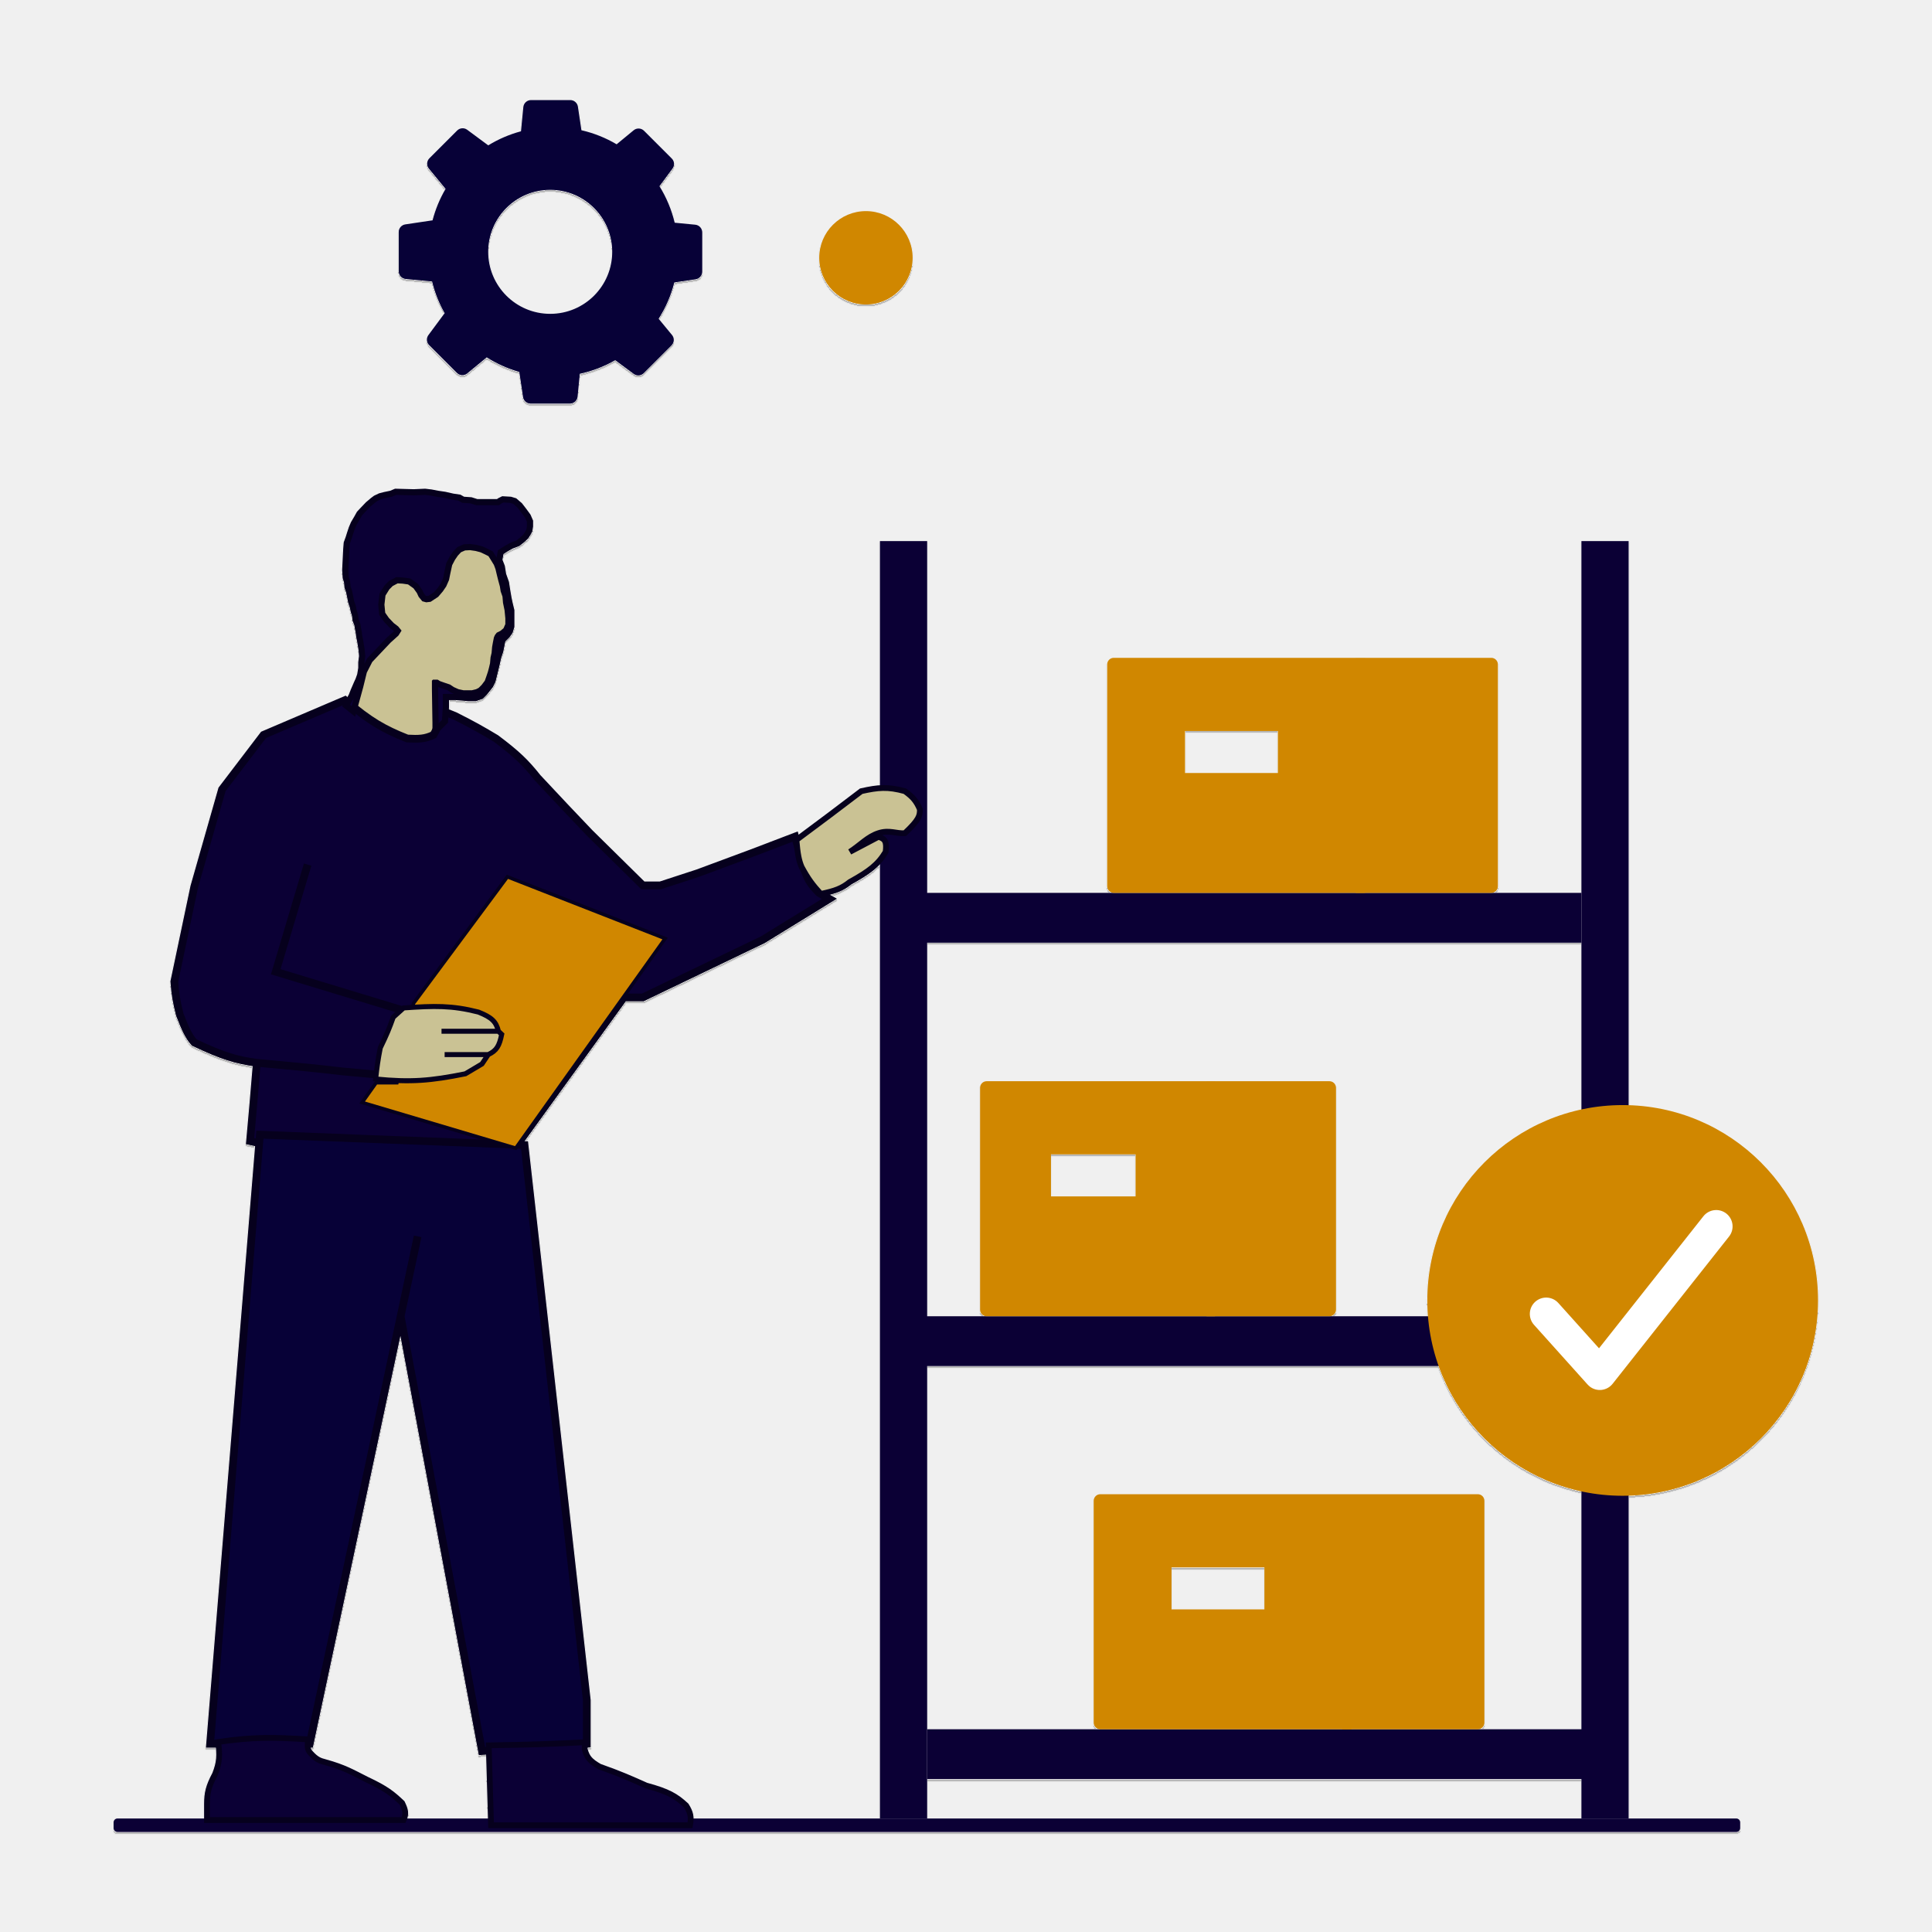
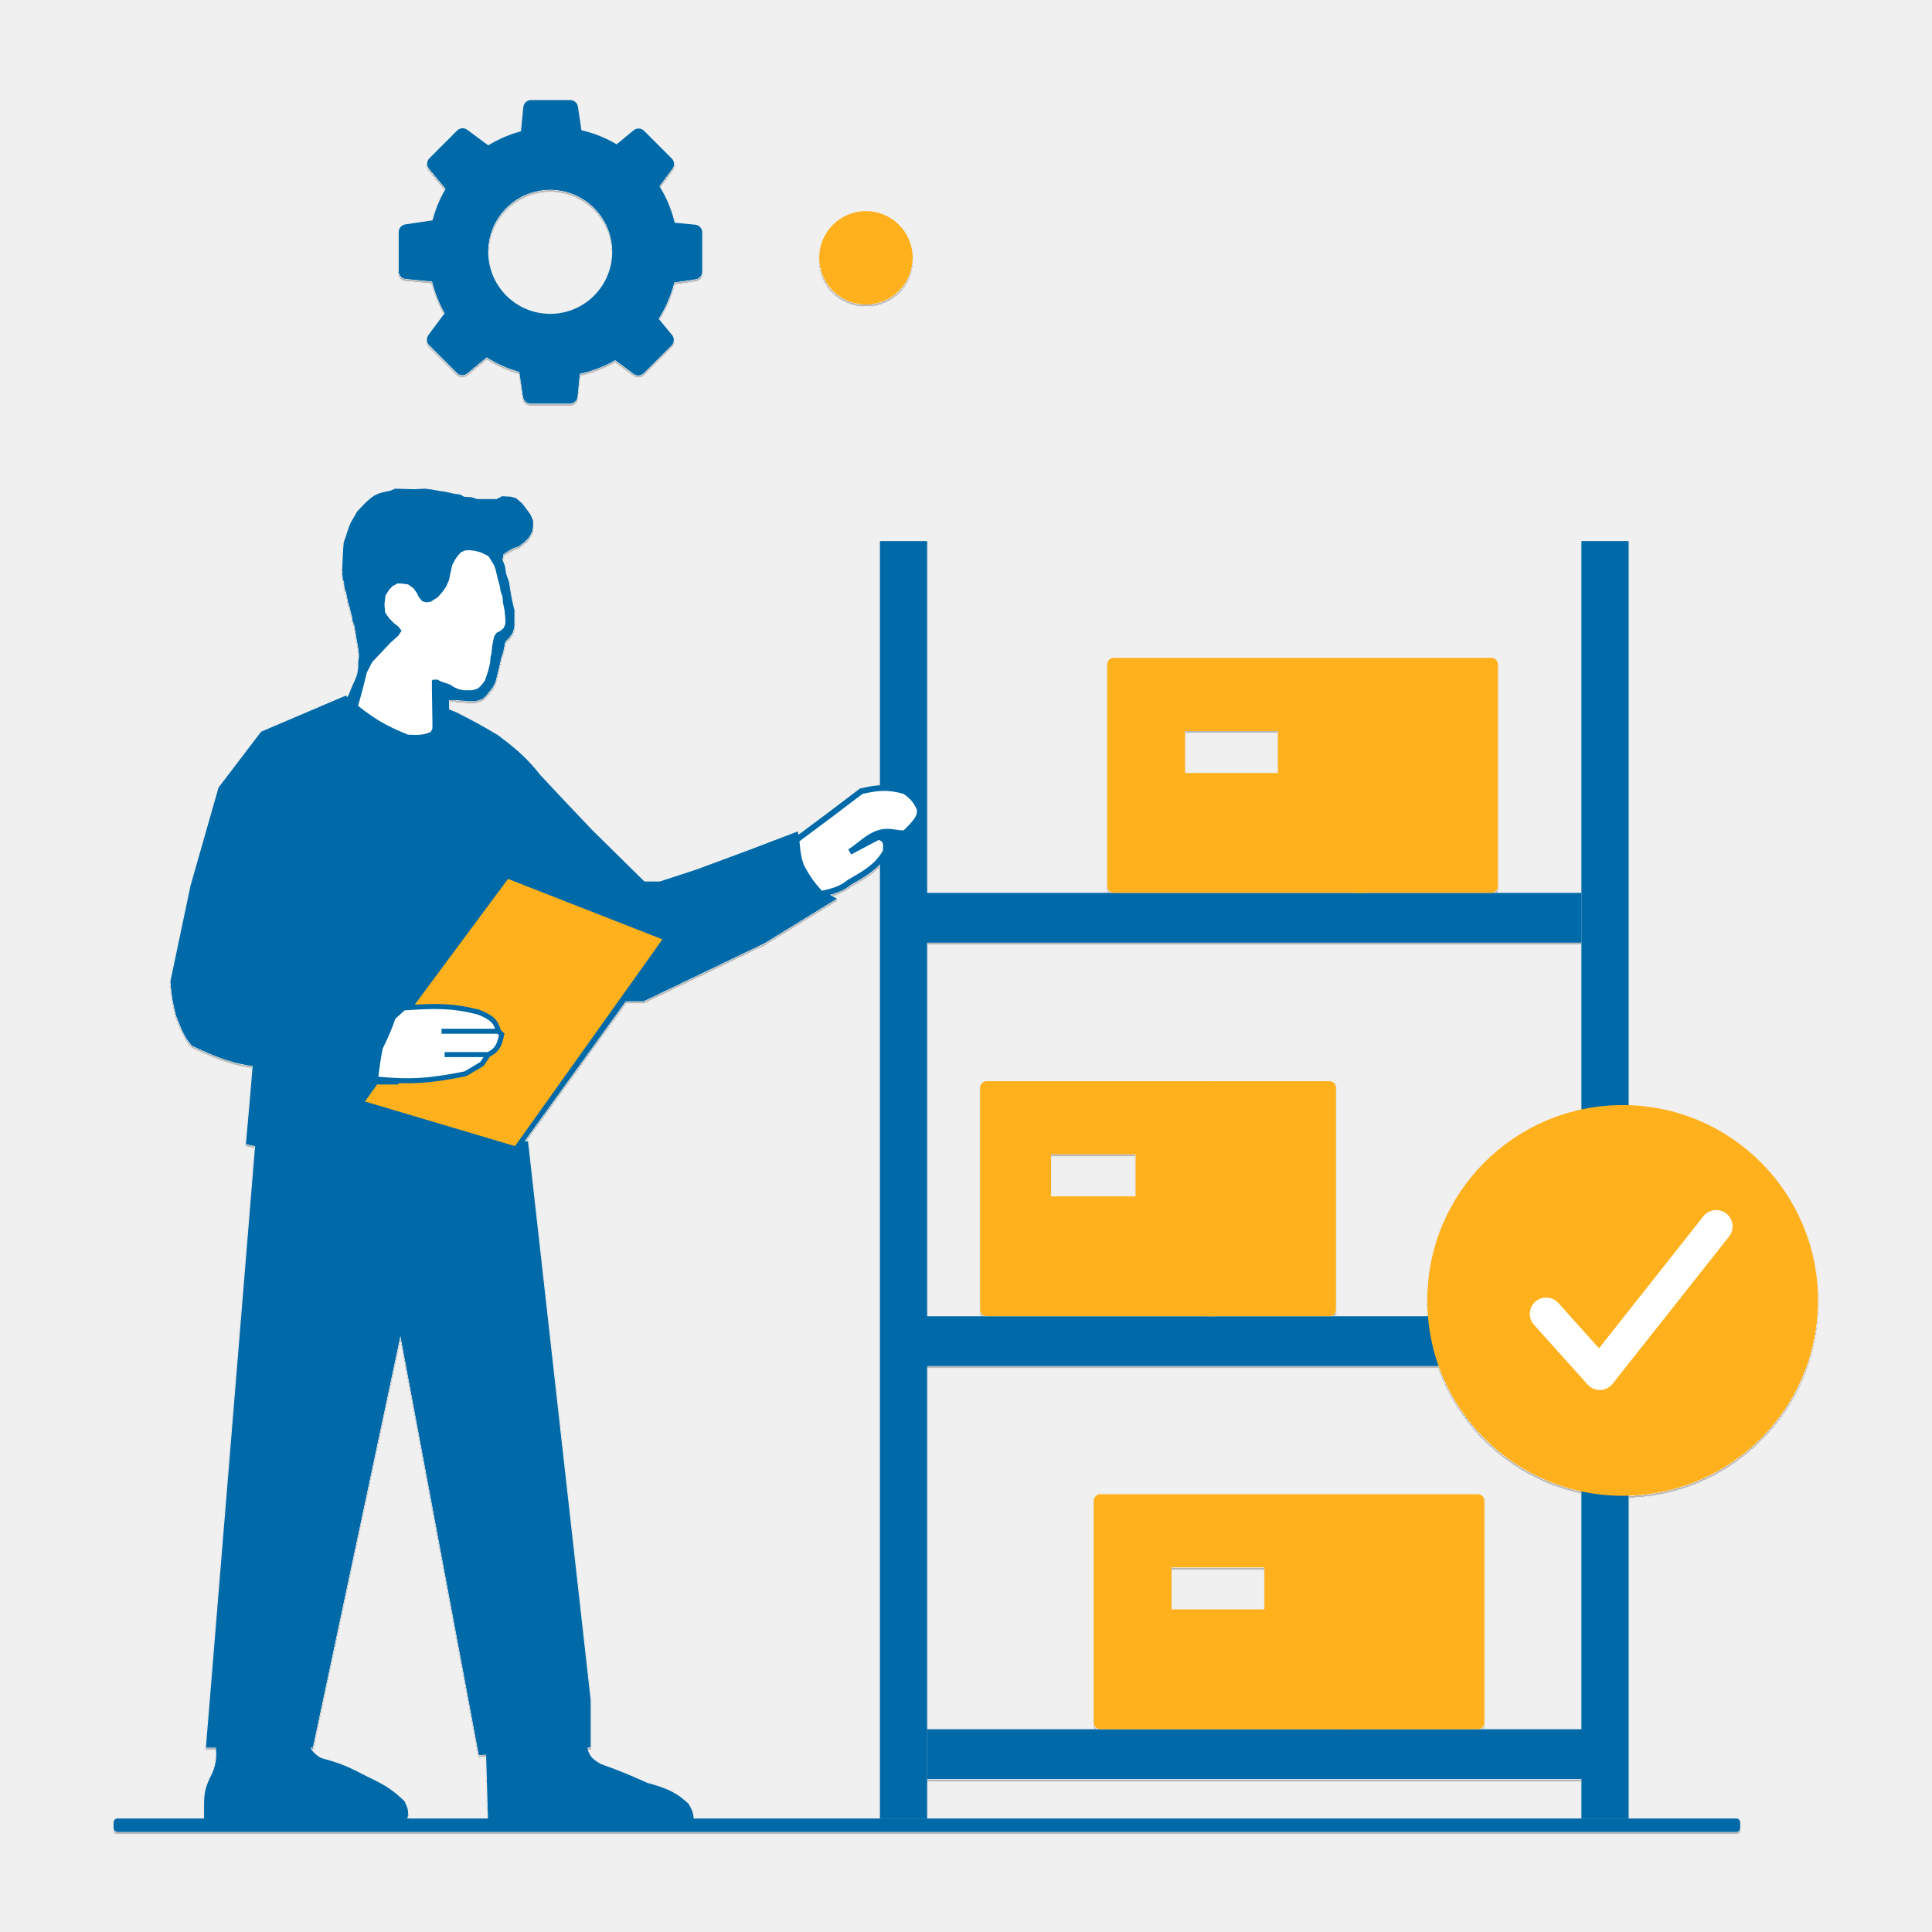
<svg xmlns="http://www.w3.org/2000/svg" width="5000" height="5000" viewBox="0 0 5000 5000" fill="none">
  <g filter="url(#filter0_d_39_2)">
-     <path d="M1475.86 259C1485.76 259 1494.18 266.252 1495.64 276.05L1504.73 337.049C1537.27 344.537 1567.92 356.94 1595.87 373.435L1639.89 337.163C1647.84 330.612 1659.47 331.172 1666.76 338.456L1738.57 410.271C1745.57 417.275 1746.4 428.353 1740.5 436.314L1706.72 481.932C1724.56 510.722 1737.99 542.524 1746.09 576.4L1799.29 581.534C1809.55 582.524 1817.37 591.141 1817.37 601.442V703.003C1817.37 712.909 1810.12 721.323 1800.32 722.784L1745.14 731.013C1736.62 764.772 1722.78 796.415 1704.58 825.002L1739.21 867.035C1745.77 874.985 1745.21 886.611 1737.92 893.896L1666.11 965.712C1659.11 972.717 1648.03 973.538 1640.07 967.644L1592.21 932.212C1564.04 948.34 1533.21 960.346 1500.53 967.407L1494.84 1026.44C1493.85 1036.7 1485.23 1044.52 1474.93 1044.52H1373.37C1363.46 1044.52 1355.05 1037.27 1353.59 1027.47L1343.91 962.533C1313.8 954.016 1285.48 941.243 1259.64 924.902L1209.33 966.356C1201.38 972.907 1189.75 972.349 1182.47 965.064L1110.66 893.25C1103.65 886.245 1102.83 875.167 1108.72 867.206L1150.71 810.505C1136.36 785.132 1125.34 757.625 1118.25 728.578L1049.93 721.986C1039.68 720.997 1031.85 712.38 1031.85 702.078V600.518C1031.85 590.611 1039.1 582.198 1048.9 580.736L1119.45 570.216C1126.97 541.306 1138.39 513.972 1153.13 488.81L1110.01 436.485C1103.46 428.535 1104.02 416.909 1111.3 409.625L1183.11 337.809C1190.12 330.804 1201.2 329.982 1209.16 335.877L1263.58 376.168C1289.62 360.216 1318.11 347.853 1348.34 339.767L1354.39 277.079C1355.38 266.825 1363.99 259 1374.29 259H1475.86ZM1423.94 491.299C1335.32 491.299 1263.48 563.141 1263.48 651.761C1263.48 740.381 1335.32 812.222 1423.94 812.222C1512.56 812.222 1584.4 740.381 1584.4 651.761C1584.4 563.141 1512.56 491.299 1423.94 491.299Z" fill="#070137" />
-     <circle cx="2241.02" cy="667.202" r="120.849" fill="#D08700" />
-     <rect x="294" y="4706.25" width="4209.58" height="34.912" rx="10" fill="#0B0035" />
-     <rect x="2277.27" y="1400.35" width="122.192" height="3305.9" fill="#0B0035" />
-     <rect x="4092.7" y="1400.35" width="122.192" height="3305.9" fill="#0B0035" />
-     <rect x="2369.92" y="2310.75" width="1722.77" height="128.906" fill="#0B0035" />
-     <rect x="2369.92" y="3406.45" width="1722.77" height="128.906" fill="#0B0035" />
-     <rect x="2399.46" y="4475.3" width="1722.77" height="128.906" fill="#0B0035" />
-     <path d="M3824.6 3867.02C3833.99 3867.02 3841.6 3874.63 3841.6 3884.02V4458.3C3841.6 4467.69 3833.99 4475.3 3824.6 4475.3H2847.49C2838.1 4475.3 2830.49 4467.69 2830.49 4458.3V3884.02C2830.49 3874.63 2838.1 3867.02 2847.49 3867.02H3824.6ZM3031.91 4056.35V4165.12H3272.26V4056.35H3031.91Z" fill="#D08700" />
-     <rect x="3473.68" y="3868.37" width="24.17" height="606.932" fill="#D08700" />
-     <path d="M3440.57 2798.18C3449.96 2798.18 3457.57 2805.79 3457.57 2815.18V3389.45C3457.57 3398.84 3449.96 3406.45 3440.57 3406.45H2553.43C2544.04 3406.45 2536.43 3398.84 2536.43 3389.45V2815.18C2536.43 2805.79 2544.04 2798.18 2553.43 2798.18H3440.57ZM2719.92 2987.51V3096.27H2938.89V2987.51H2719.92Z" fill="#D08700" />
-     <rect x="3122.38" y="2799.52" width="22.019" height="606.932" fill="#D08700" />
-     <path d="M3859.51 1702.48C3868.9 1702.48 3876.51 1710.09 3876.51 1719.48V2293.75C3876.51 2303.14 3868.9 2310.75 3859.51 2310.75H2882.41C2873.02 2310.75 2865.41 2303.14 2865.41 2293.75V1719.48C2865.41 1710.09 2873.02 1702.48 2882.41 1702.48H3859.51ZM3066.82 1891.81V2000.57H3307.18V1891.81H3066.82Z" fill="#D08700" />
-     <rect x="3508.59" y="1703.82" width="24.17" height="606.932" fill="#D08700" />
-     <circle cx="4199.45" cy="3365.5" r="505.553" fill="#D08700" />
+     <path d="M1475.86 259C1485.76 259 1494.18 266.252 1495.64 276.05L1504.73 337.049C1537.27 344.537 1567.92 356.94 1595.87 373.435L1639.89 337.163C1647.84 330.612 1659.47 331.172 1666.76 338.456L1738.57 410.271C1745.57 417.275 1746.4 428.353 1740.5 436.314L1706.72 481.932C1724.56 510.722 1737.99 542.524 1746.09 576.4L1799.29 581.534C1809.55 582.524 1817.37 591.141 1817.37 601.442V703.003C1817.37 712.909 1810.12 721.323 1800.32 722.784L1745.14 731.013C1736.62 764.772 1722.78 796.415 1704.58 825.002L1739.21 867.035C1745.77 874.985 1745.21 886.611 1737.92 893.896L1666.11 965.712C1659.11 972.717 1648.03 973.538 1640.07 967.644L1592.21 932.212C1564.04 948.34 1533.21 960.346 1500.53 967.407L1494.84 1026.44C1493.85 1036.7 1485.23 1044.52 1474.93 1044.52H1373.37C1363.46 1044.52 1355.05 1037.27 1353.59 1027.47L1343.91 962.533C1313.8 954.016 1285.48 941.243 1259.64 924.902L1209.33 966.356C1201.38 972.907 1189.75 972.349 1182.47 965.064L1110.66 893.25C1103.65 886.245 1102.83 875.167 1108.72 867.206L1150.71 810.505C1136.36 785.132 1125.34 757.625 1118.25 728.578L1049.93 721.986C1039.68 720.997 1031.85 712.38 1031.85 702.078V600.518C1031.85 590.611 1039.1 582.198 1048.9 580.736L1119.45 570.216C1126.97 541.306 1138.39 513.972 1153.13 488.81L1110.01 436.485C1103.46 428.535 1104.02 416.909 1111.3 409.625L1183.11 337.809C1190.12 330.804 1201.2 329.982 1209.16 335.877L1263.58 376.168C1289.62 360.216 1318.11 347.853 1348.34 339.767L1354.39 277.079C1355.38 266.825 1363.99 259 1374.29 259H1475.86ZM1423.94 491.299C1335.32 491.299 1263.48 563.141 1263.48 651.761C1263.48 740.381 1335.32 812.222 1423.94 812.222C1512.56 812.222 1584.4 740.381 1584.4 651.761C1584.4 563.141 1512.56 491.299 1423.94 491.299Z" fill="#0069a8" />
+     <circle cx="2241.02" cy="667.202" r="120.849" fill="#ffb01d" />
+     <rect x="294" y="4706.25" width="4209.58" height="34.912" rx="10" fill="#0069a8" />
+     <rect x="2277.27" y="1400.35" width="122.192" height="3305.9" fill="#0069a8" />
+     <rect x="4092.7" y="1400.35" width="122.192" height="3305.9" fill="#0069a8" />
+     <rect x="2369.92" y="2310.75" width="1722.77" height="128.906" fill="#0069a8" />
+     <rect x="2369.92" y="3406.45" width="1722.77" height="128.906" fill="#0069a8" />
+     <rect x="2399.46" y="4475.3" width="1722.77" height="128.906" fill="#0069a8" />
+     <path d="M3824.6 3867.02C3833.99 3867.02 3841.6 3874.63 3841.6 3884.02V4458.3C3841.6 4467.69 3833.99 4475.3 3824.6 4475.3H2847.49C2838.1 4475.3 2830.49 4467.69 2830.49 4458.3V3884.02C2830.49 3874.63 2838.1 3867.02 2847.49 3867.02H3824.6ZM3031.91 4056.35V4165.12H3272.26V4056.35H3031.91Z" fill="#ffb01d" />
+     <rect x="3473.68" y="3868.37" width="24.17" height="606.932" fill="#ffb01d" />
+     <path d="M3440.57 2798.18C3449.96 2798.18 3457.57 2805.79 3457.57 2815.18V3389.45C3457.57 3398.84 3449.96 3406.45 3440.57 3406.45H2553.43C2544.04 3406.45 2536.43 3398.84 2536.43 3389.45V2815.18C2536.43 2805.79 2544.04 2798.18 2553.43 2798.18H3440.57ZM2719.92 2987.51V3096.27H2938.89V2987.51H2719.92Z" fill="#ffb01d" />
+     <rect x="3122.38" y="2799.52" width="22.019" height="606.932" fill="#ffb01d" />
+     <path d="M3859.51 1702.48C3868.9 1702.48 3876.51 1710.09 3876.51 1719.48V2293.75C3876.51 2303.14 3868.9 2310.75 3859.51 2310.75H2882.41C2873.02 2310.75 2865.41 2303.14 2865.41 2293.75V1719.48C2865.41 1710.09 2873.02 1702.48 2882.41 1702.48H3859.51ZM3066.82 1891.81V2000.57H3307.18V1891.81H3066.82Z" fill="#ffb01d" />
+     <rect x="3508.59" y="1703.82" width="24.17" height="606.932" fill="#ffb01d" />
+     <circle cx="4199.45" cy="3365.5" r="505.553" fill="#ffb01d" />
    <g clip-path="url(#clip0_39_2)">
      <path d="M4467.81 3140.69C4463.45 3137.25 4458.45 3134.7 4453.11 3133.18C4447.76 3131.67 4442.16 3131.22 4436.64 3131.87C4431.12 3132.51 4425.78 3134.24 4420.93 3136.95C4416.08 3139.66 4411.81 3143.3 4408.36 3147.66L4138.21 3489.36L4032.99 3372.17C4029.28 3368.04 4024.78 3364.67 4019.77 3362.27C4014.76 3359.87 4009.32 3358.48 4003.77 3358.18C3992.56 3357.58 3981.57 3361.44 3973.22 3368.93C3964.87 3376.43 3959.83 3386.93 3959.23 3398.13C3958.62 3409.33 3962.49 3420.32 3969.99 3428.67L4108.14 3582.53C4108.14 3582.53 4112.13 3586.67 4114.02 3588.16C4118.38 3591.61 4123.38 3594.16 4128.73 3595.68C4134.08 3597.19 4139.67 3597.64 4145.19 3597C4150.71 3596.35 4156.06 3594.62 4160.91 3591.91C4165.76 3589.2 4170.03 3585.56 4173.48 3581.2L4474.78 3200.1C4478.23 3195.75 4480.78 3190.75 4482.3 3185.41C4483.81 3180.06 4484.26 3174.47 4483.61 3168.96C4482.96 3163.44 4481.24 3158.1 4478.52 3153.25C4475.81 3148.4 4472.17 3144.14 4467.81 3140.69Z" fill="white" />
    </g>
-     <path d="M1086.23 1427.21L978.813 1497.03L950.615 1524.56V1685.69L905.632 1815.94V1850.85L992.912 1894.49L1105.7 1913.29L1141.29 1853.54L1137.93 1783.04L1178.21 1804.53L1258.11 1779.02L1283.62 1669.58L1323.9 1605.8L1274.89 1384.24L1144.64 1419.15L1086.23 1427.21Z" fill="#CAC294" />
-     <path d="M682.061 1901.88L892.875 1811.91C958.158 1867.33 993.145 1887.02 1054.01 1911.28C1084.25 1912.92 1100.14 1912.34 1121.82 1901.88C1134.59 1880.14 1138.77 1865.82 1145.99 1840.11L1177.54 1852.87C1226.61 1877.64 1248.11 1889.99 1283.62 1911.28C1337.79 1951.92 1360.38 1974.03 1391.04 2012.66C1449.34 2075.26 1476.5 2103.75 1523.7 2153.26L1525.99 2155.66L1663.63 2291.28H1709.28L1805.96 2259.73L1946.95 2207.36L2057.73 2165.06C2066.13 2196.81 2070.71 2212.91 2078.54 2237.57C2086.86 2273.68 2097.52 2288.04 2119.5 2310.75L2146.35 2326.19L1973.81 2432.27L1663.63 2581.32H1614.61L1345.39 2953.27C1083.89 3022.7 929.875 3015.63 647.149 2953.27C654.288 2874.29 658.134 2829.91 664.605 2750.51C610.807 2743.31 575.89 2732.57 502.801 2698.14C488.984 2682.45 480.701 2665.83 465.203 2625.63C456.512 2591.13 453.356 2572.44 451.104 2540.37L502.801 2294.64L574.639 2042.87L682.061 1901.88Z" fill="#0B0035" />
-     <path d="M664.605 2750.51C610.807 2743.31 575.89 2732.57 502.801 2698.14C488.984 2682.45 480.701 2665.83 465.203 2625.63C456.512 2591.13 453.356 2572.44 451.104 2540.37L502.801 2294.64L574.639 2042.87L682.061 1901.88L892.875 1811.91C958.158 1867.33 993.145 1887.02 1054.01 1911.28C1084.25 1912.92 1100.14 1912.34 1121.82 1901.88C1134.59 1880.14 1138.77 1865.82 1145.99 1840.11L1177.54 1852.87C1226.61 1877.64 1248.11 1889.99 1283.62 1911.28C1337.79 1951.92 1360.38 1974.03 1391.04 2012.66C1450.28 2076.26 1477.37 2104.66 1525.99 2155.66L1663.63 2291.28H1709.28L1805.96 2259.73L1946.95 2207.36L2057.73 2165.06C2066.13 2196.81 2070.71 2212.91 2078.54 2237.57C2086.86 2273.68 2097.52 2288.04 2119.5 2310.75L2146.35 2326.19L1973.81 2432.27L1663.63 2581.32H1614.61L1345.39 2953.27C1083.89 3022.7 929.875 3015.63 647.149 2953.27C654.288 2874.29 658.134 2829.91 664.605 2750.51ZM664.605 2750.51C762.714 2759.56 818.81 2764.66 884.819 2772.67L1008.35 2784.08L1036.55 2612.88L713.616 2514.85L796.196 2237.57" stroke="#06001D" stroke-width="20" />
-     <path d="M2228.93 2047.57C2166.06 2095.45 2129.78 2122.84 2061.09 2173.79C2064.35 2210.61 2067.25 2226.15 2074.51 2243.61C2091.52 2275.07 2102.7 2289.83 2124.2 2313.44C2160.81 2305.85 2178.1 2299.6 2199.39 2282.55C2249.55 2254.73 2271.84 2238.05 2292.04 2204.67C2295.27 2178.79 2290.86 2170.56 2273.24 2165.73L2199.39 2204.67C2228.23 2185.8 2245.05 2165.73 2273.24 2156.33C2301.44 2146.93 2320.09 2158.04 2341.72 2156.33C2378.7 2121.45 2380.89 2111.06 2380.66 2094.57C2371.29 2072.89 2362.63 2062.66 2341.72 2047.57C2297.68 2035.42 2272.98 2037.75 2228.93 2047.57Z" fill="#CAC294" stroke="#06001D" stroke-width="15" />
+     <path d="M1086.23 1427.21L978.813 1497.03L950.615 1524.56V1685.69L905.632 1815.94V1850.85L992.912 1894.49L1105.7 1913.29L1141.29 1853.54L1137.93 1783.04L1178.21 1804.53L1258.11 1779.02L1283.62 1669.58L1323.9 1605.8L1274.89 1384.24L1144.64 1419.15L1086.23 1427.21Z" fill="#ffffff" />
+     <path d="M682.061 1901.88L892.875 1811.91C958.158 1867.33 993.145 1887.02 1054.01 1911.28C1084.25 1912.92 1100.14 1912.34 1121.82 1901.88C1134.59 1880.14 1138.77 1865.82 1145.99 1840.11L1177.54 1852.87C1226.61 1877.64 1248.11 1889.99 1283.62 1911.28C1337.79 1951.92 1360.38 1974.03 1391.04 2012.66C1449.34 2075.26 1476.5 2103.75 1523.7 2153.26L1525.99 2155.66L1663.63 2291.28H1709.28L1805.96 2259.73L1946.95 2207.36L2057.73 2165.06C2066.13 2196.81 2070.71 2212.91 2078.54 2237.57C2086.86 2273.68 2097.52 2288.04 2119.5 2310.75L2146.35 2326.19L1973.81 2432.27L1663.63 2581.32H1614.61L1345.39 2953.27C1083.89 3022.7 929.875 3015.63 647.149 2953.27C654.288 2874.29 658.134 2829.91 664.605 2750.51C610.807 2743.31 575.89 2732.57 502.801 2698.14C488.984 2682.45 480.701 2665.83 465.203 2625.63C456.512 2591.13 453.356 2572.44 451.104 2540.37L502.801 2294.64L574.639 2042.87L682.061 1901.88Z" fill="#0069a8" />
+     <path d="M664.605 2750.51C610.807 2743.31 575.89 2732.57 502.801 2698.14C488.984 2682.45 480.701 2665.83 465.203 2625.63C456.512 2591.13 453.356 2572.44 451.104 2540.37L502.801 2294.64L574.639 2042.87L682.061 1901.88L892.875 1811.91C958.158 1867.33 993.145 1887.02 1054.01 1911.28C1084.25 1912.92 1100.14 1912.34 1121.82 1901.88C1134.59 1880.14 1138.77 1865.82 1145.99 1840.11L1177.54 1852.87C1226.61 1877.64 1248.11 1889.99 1283.62 1911.28C1337.79 1951.92 1360.38 1974.03 1391.04 2012.66C1450.28 2076.26 1477.37 2104.66 1525.99 2155.66L1663.63 2291.28H1709.28L1805.96 2259.73L1946.95 2207.36L2057.73 2165.06C2066.13 2196.81 2070.71 2212.91 2078.54 2237.57C2086.86 2273.68 2097.52 2288.04 2119.5 2310.75L2146.35 2326.19L1973.81 2432.27L1663.63 2581.32H1614.61L1345.39 2953.27C1083.89 3022.7 929.875 3015.63 647.149 2953.27C654.288 2874.29 658.134 2829.91 664.605 2750.51ZM664.605 2750.51C762.714 2759.56 818.81 2764.66 884.819 2772.67L1008.35 2784.08L1036.55 2612.88L713.616 2514.85L796.196 2237.57" stroke="#0069a8" stroke-width="20" />
+     <path d="M2228.93 2047.57C2166.06 2095.45 2129.78 2122.84 2061.09 2173.79C2064.35 2210.61 2067.25 2226.15 2074.51 2243.61C2091.52 2275.07 2102.7 2289.83 2124.2 2313.44C2160.81 2305.85 2178.1 2299.6 2199.39 2282.55C2249.55 2254.73 2271.84 2238.05 2292.04 2204.67C2295.27 2178.79 2290.86 2170.56 2273.24 2165.73L2199.39 2204.67C2228.23 2185.8 2245.05 2165.73 2273.24 2156.33C2301.44 2146.93 2320.09 2158.04 2341.72 2156.33C2378.7 2121.45 2380.89 2111.06 2380.66 2094.57C2371.29 2072.89 2362.63 2062.66 2341.72 2047.57C2297.68 2035.42 2272.98 2037.75 2228.93 2047.57Z" fill="#ffffff" stroke="#0069a8" stroke-width="15" />
    <mask id="path-21-inside-1_39_2" fill="white">
      <path d="M919.059 1854.88L885.49 1828.03L902.946 1797.14L907.646 1785.06L916.374 1764.92L920.402 1756.19L924.431 1744.78L927.116 1728.66L927.116 1713.89L929.13 1697.78L927.787 1682.34L924.431 1661.52L921.745 1648.1L920.402 1637.35L918.388 1627.28L917.045 1618.55L912.346 1606.47L911.003 1594.38L907.646 1583.64L904.96 1570.89L900.932 1559.47L898.247 1545.37L895.561 1532.62L891.533 1521.2L890.19 1507.1L886.833 1496.36L885.49 1474.88L888.176 1420.5L889.518 1403.71L894.89 1388.94L898.246 1378.2L902.946 1364.1L908.317 1351.34L917.045 1336.57L923.759 1324.49L933.159 1314.42L947.258 1299.65L960.014 1288.9L968.071 1282.86L980.827 1276.82L993.583 1273.46L1009.7 1270.11L1022.45 1264.74L1070.79 1266.08L1100.33 1264.74L1117.12 1266.75L1134.57 1270.11L1152.7 1272.79L1173.51 1277.49L1191.64 1280.18L1201.04 1285.55L1220.51 1286.89L1235.28 1291.59L1257.44 1291.59L1274.89 1291.59L1286.31 1291.59L1288.99 1289.58L1299.73 1284.21L1322.56 1285.55L1335.99 1289.58L1350.76 1302.33L1362.17 1317.1L1372.92 1331.87L1379.63 1347.32L1379.63 1362.76L1377.62 1375.51L1372.92 1384.24L1366.87 1393.64L1356.8 1403.04L1344.05 1413.11L1327.93 1419.15L1314.51 1426.54L1303.09 1433.92L1300.41 1448.69L1306.45 1464.14L1309.81 1484.95L1317.19 1505.76L1320.55 1527.25L1323.9 1546.72L1326.59 1559.47L1331.29 1578.94L1331.29 1622.58L1326.59 1638.02L1318.53 1649.44L1307.79 1660.18L1305.11 1673.61L1302.42 1687.04L1297.05 1703.15L1293.02 1721.28L1287.65 1743.43L1282.28 1764.92L1275.57 1778.34L1268.18 1787.74L1259.45 1798.49L1249.38 1808.56L1231.93 1814.6L1211.11 1814.6L1196.34 1813.26L1179.56 1811.91L1162.1 1811.91L1162.1 1829.37L1159.42 1870.32L1140.62 1889.12L1119.13 1889.12L1119.13 1869.65L1117.79 1783.72L1117.79 1761.56L1120.48 1758.87L1132.56 1758.87L1139.27 1762.9L1150.69 1766.93L1164.79 1771.63L1174.86 1778.34L1186.94 1783.72L1199.7 1786.4L1211.11 1786.4L1221.18 1786.4L1231.93 1783.72L1238.64 1780.36L1246.7 1772.3L1254.75 1761.56L1258.78 1750.15L1262.81 1738.06L1265.49 1727.99L1268.18 1716.58L1269.52 1701.14L1272.21 1689.72L1273.55 1674.28L1275.57 1662.87L1278.25 1649.44L1280.94 1643.4L1285.64 1637.35L1295.04 1632.65L1303.09 1625.94L1307.79 1615.2L1307.79 1600.43L1305.78 1579.61L1301.75 1560.14L1300.41 1544.03L1295.71 1530.6L1293.69 1517.85L1289.66 1503.08L1285.64 1486.96L1282.28 1472.86L1278.25 1462.12L1270.87 1450.04L1264.15 1439.3L1253.41 1433.92L1243.34 1429.22L1230.58 1425.87L1216.48 1423.85L1203.73 1424.52L1192.98 1429.22L1184.93 1437.95L1177.54 1448.69L1170.16 1462.79L1165.46 1484.28L1162.1 1501.06L1154.72 1517.85L1145.99 1530.6L1133.9 1544.7L1114.43 1557.46L1103.02 1558.8L1092.95 1556.12L1083.55 1544.7L1078.85 1534.63L1070.12 1522.55L1056.02 1512.48L1041.92 1510.46L1029.17 1509.79L1016.41 1516.5L1007.68 1525.23L997.611 1541.35L994.926 1564.84L996.94 1585.66L1006.34 1599.08L1019.1 1612.51L1030.51 1621.24L1039.24 1631.98L1031.18 1644.74L1011.04 1662.87L963.371 1713.22L949.272 1740.75L939.872 1779.02L919.059 1854.88Z" />
    </mask>
-     <path d="M919.059 1854.88L885.49 1828.03L902.946 1797.14L907.646 1785.06L916.374 1764.92L920.402 1756.19L924.431 1744.78L927.116 1728.66L927.116 1713.89L929.13 1697.78L927.787 1682.34L924.431 1661.52L921.745 1648.1L920.402 1637.35L918.388 1627.28L917.045 1618.55L912.346 1606.47L911.003 1594.38L907.646 1583.64L904.96 1570.89L900.932 1559.47L898.247 1545.37L895.561 1532.62L891.533 1521.2L890.19 1507.1L886.833 1496.36L885.49 1474.88L888.176 1420.5L889.518 1403.71L894.89 1388.94L898.246 1378.2L902.946 1364.1L908.317 1351.34L917.045 1336.57L923.759 1324.49L933.159 1314.42L947.258 1299.65L960.014 1288.9L968.071 1282.86L980.827 1276.82L993.583 1273.46L1009.7 1270.11L1022.45 1264.74L1070.79 1266.08L1100.33 1264.74L1117.12 1266.75L1134.57 1270.11L1152.7 1272.79L1173.51 1277.49L1191.64 1280.18L1201.04 1285.55L1220.51 1286.89L1235.28 1291.59L1257.44 1291.59L1274.89 1291.59L1286.31 1291.59L1288.99 1289.58L1299.73 1284.21L1322.56 1285.55L1335.99 1289.58L1350.76 1302.33L1362.17 1317.1L1372.92 1331.87L1379.63 1347.32L1379.63 1362.76L1377.62 1375.51L1372.92 1384.24L1366.87 1393.64L1356.8 1403.04L1344.05 1413.11L1327.93 1419.15L1314.51 1426.54L1303.09 1433.92L1300.41 1448.69L1306.45 1464.14L1309.81 1484.95L1317.19 1505.76L1320.55 1527.25L1323.9 1546.72L1326.59 1559.47L1331.29 1578.94L1331.29 1622.58L1326.59 1638.02L1318.53 1649.44L1307.79 1660.18L1305.11 1673.61L1302.42 1687.04L1297.05 1703.15L1293.02 1721.28L1287.65 1743.43L1282.28 1764.92L1275.57 1778.34L1268.18 1787.74L1259.45 1798.49L1249.38 1808.56L1231.93 1814.6L1211.11 1814.6L1196.34 1813.26L1179.56 1811.91L1162.1 1811.91L1162.1 1829.37L1159.42 1870.32L1140.62 1889.12L1119.13 1889.12L1119.13 1869.65L1117.79 1783.72L1117.79 1761.56L1120.48 1758.87L1132.56 1758.87L1139.27 1762.9L1150.69 1766.93L1164.79 1771.63L1174.86 1778.34L1186.94 1783.72L1199.7 1786.4L1211.11 1786.4L1221.18 1786.4L1231.93 1783.72L1238.64 1780.36L1246.7 1772.3L1254.75 1761.56L1258.78 1750.15L1262.81 1738.06L1265.49 1727.99L1268.18 1716.58L1269.52 1701.14L1272.21 1689.72L1273.55 1674.28L1275.57 1662.87L1278.25 1649.44L1280.94 1643.4L1285.64 1637.35L1295.04 1632.65L1303.09 1625.94L1307.79 1615.2L1307.79 1600.43L1305.78 1579.61L1301.75 1560.14L1300.41 1544.03L1295.71 1530.6L1293.69 1517.85L1289.66 1503.08L1285.64 1486.96L1282.28 1472.86L1278.25 1462.12L1270.87 1450.04L1264.15 1439.3L1253.41 1433.92L1243.34 1429.22L1230.58 1425.87L1216.48 1423.85L1203.73 1424.52L1192.98 1429.22L1184.93 1437.95L1177.54 1448.69L1170.16 1462.79L1165.46 1484.28L1162.1 1501.06L1154.72 1517.85L1145.99 1530.6L1133.9 1544.7L1114.43 1557.46L1103.02 1558.8L1092.95 1556.12L1083.55 1544.7L1078.85 1534.63L1070.12 1522.55L1056.02 1512.48L1041.92 1510.46L1029.17 1509.79L1016.41 1516.5L1007.68 1525.23L997.611 1541.35L994.926 1564.84L996.94 1585.66L1006.34 1599.08L1019.1 1612.51L1030.51 1621.24L1039.24 1631.98L1031.18 1644.74L1011.04 1662.87L963.371 1713.22L949.272 1740.75L939.872 1779.02L919.059 1854.88Z" fill="#0B0035" stroke="#06001D" stroke-width="32" mask="url(#path-21-inside-1_39_2)" />
-     <path d="M801.567 4512.9H543.755L672.661 2936.48L1357.47 2963.34L1518.61 4400.1V4512.9L1247.37 4531.69L1036.88 3406.45L801.567 4512.9Z" fill="#070137" />
-     <path d="M1080.86 3199.67L1036.88 3406.45M1036.88 3406.45L801.567 4512.9H543.755L672.661 2936.48L1357.47 2963.34L1518.61 4400.1V4512.9L1247.37 4531.69L1036.88 3406.45Z" stroke="#06001D" stroke-width="20" />
-     <path d="M1334.65 2971.4L937.187 2853.23L973.442 2802.21H1027.15L1070.12 2596.76L1313.16 2269.13L1721.36 2428.92L1334.65 2971.4Z" fill="#D08700" stroke="#06001D" stroke-width="9" />
-     <path d="M1204.4 2778.98C1114.03 2797.15 1063.2 2801.42 972.099 2792.41C975.728 2760.78 977.994 2743.08 984.184 2711.84C1000.68 2678.01 1007.67 2660.97 1017.75 2632.62L1044.61 2608.45C1124.88 2602.97 1169 2601.7 1237.97 2619.19C1272.87 2632.97 1283.91 2643.98 1289.96 2668.87L1298.39 2676.93C1292.31 2706.36 1285.66 2719.01 1263.48 2729.3L1247.37 2753.47L1204.4 2778.98Z" fill="#CAC294" />
-     <path d="M1142.63 2668.87H1289.96M1289.96 2668.87L1298.39 2676.93C1292.31 2706.36 1285.66 2719.01 1263.48 2729.3M1289.96 2668.87C1283.91 2643.98 1272.87 2632.97 1237.97 2619.19C1169 2601.7 1124.88 2602.97 1044.61 2608.45L1017.75 2632.62C1007.67 2660.97 1000.68 2678.01 984.184 2711.84C977.994 2743.08 975.728 2760.78 972.099 2792.41C1063.2 2801.42 1114.03 2797.15 1204.4 2778.98L1247.37 2753.47L1263.48 2729.3M1150.69 2729.3H1263.48" stroke="#06001D" stroke-width="13" />
-     <path d="M556.512 4591.45C568.561 4560.9 569.197 4542.42 564.568 4508.2C655.502 4494.95 706.522 4496 797.539 4501.48C794.675 4521.03 795.959 4529.18 804.253 4537.74C818.74 4553.49 827.021 4556.77 841.85 4560.56C891.779 4574.43 910.986 4586.28 949.272 4605.55C1000.15 4629.39 1015.69 4642.55 1040.58 4665.97C1048.71 4683.03 1052.09 4692.64 1044.61 4710.28H535.699V4668.66C535.793 4640.38 539.42 4623.7 556.512 4591.45Z" fill="#0B0035" stroke="#06001D" stroke-width="15" />
-     <path d="M1270.87 4723.71L1264.82 4516.92C1368.03 4515.28 1423.41 4513.75 1513.24 4508.87V4527C1518.79 4549.12 1528.14 4558.5 1551.5 4571.98C1609.11 4592.55 1631.26 4602.69 1672.35 4620.99C1729.42 4636.47 1749.63 4648.48 1775.75 4672.69C1787.62 4691.71 1789.49 4702.92 1785.82 4723.71H1270.87Z" fill="#0B0035" stroke="#06001D" stroke-width="15" />
+     <path d="M919.059 1854.88L885.49 1828.03L902.946 1797.14L907.646 1785.06L916.374 1764.92L920.402 1756.19L924.431 1744.78L927.116 1728.66L927.116 1713.89L929.13 1697.78L927.787 1682.34L924.431 1661.52L921.745 1648.1L920.402 1637.35L918.388 1627.28L917.045 1618.55L912.346 1606.47L911.003 1594.38L907.646 1583.64L904.96 1570.89L900.932 1559.47L898.247 1545.37L895.561 1532.62L891.533 1521.2L890.19 1507.1L886.833 1496.36L885.49 1474.88L888.176 1420.5L889.518 1403.71L894.89 1388.94L898.246 1378.2L902.946 1364.1L908.317 1351.34L917.045 1336.57L923.759 1324.49L933.159 1314.42L947.258 1299.65L960.014 1288.9L968.071 1282.86L980.827 1276.82L993.583 1273.46L1009.7 1270.11L1022.45 1264.74L1070.79 1266.08L1100.33 1264.74L1117.12 1266.75L1134.57 1270.11L1152.7 1272.79L1173.51 1277.49L1191.64 1280.18L1201.04 1285.55L1220.51 1286.89L1235.28 1291.59L1257.44 1291.59L1274.89 1291.59L1286.31 1291.59L1288.99 1289.58L1299.73 1284.21L1322.56 1285.55L1335.99 1289.58L1350.76 1302.33L1362.17 1317.1L1372.92 1331.87L1379.63 1347.32L1379.63 1362.76L1377.62 1375.51L1372.92 1384.24L1366.87 1393.64L1356.8 1403.04L1344.05 1413.11L1327.93 1419.15L1314.51 1426.54L1303.09 1433.92L1300.41 1448.69L1306.45 1464.14L1309.81 1484.95L1317.19 1505.76L1320.55 1527.25L1323.9 1546.72L1326.59 1559.47L1331.29 1578.94L1331.29 1622.58L1326.59 1638.02L1318.53 1649.44L1307.79 1660.18L1305.11 1673.61L1302.42 1687.04L1297.05 1703.15L1293.02 1721.28L1287.65 1743.43L1282.28 1764.92L1275.57 1778.34L1268.18 1787.74L1259.45 1798.49L1249.38 1808.56L1231.93 1814.6L1211.11 1814.6L1196.34 1813.26L1179.56 1811.91L1162.1 1811.91L1162.1 1829.37L1159.42 1870.32L1140.62 1889.12L1119.13 1889.12L1119.13 1869.65L1117.79 1783.72L1117.79 1761.56L1120.48 1758.87L1132.56 1758.87L1139.27 1762.9L1150.69 1766.93L1164.79 1771.63L1174.86 1778.34L1186.94 1783.72L1199.7 1786.4L1211.11 1786.4L1221.18 1786.4L1231.93 1783.72L1238.64 1780.36L1246.7 1772.3L1254.75 1761.56L1258.78 1750.15L1262.81 1738.06L1265.49 1727.99L1268.18 1716.58L1269.52 1701.14L1272.21 1689.72L1273.55 1674.28L1275.57 1662.87L1278.25 1649.44L1280.94 1643.4L1285.64 1637.35L1295.04 1632.65L1303.09 1625.94L1307.79 1615.2L1307.79 1600.43L1305.78 1579.61L1301.75 1560.14L1300.41 1544.03L1295.71 1530.6L1293.69 1517.85L1289.66 1503.08L1285.64 1486.96L1282.28 1472.86L1278.25 1462.12L1270.87 1450.04L1264.15 1439.3L1253.41 1433.92L1243.34 1429.22L1230.58 1425.87L1216.48 1423.85L1203.73 1424.52L1192.98 1429.22L1184.93 1437.95L1177.54 1448.69L1170.16 1462.79L1165.46 1484.28L1162.1 1501.06L1154.72 1517.85L1145.99 1530.6L1133.9 1544.7L1114.43 1557.46L1103.02 1558.8L1092.95 1556.12L1083.55 1544.7L1078.85 1534.63L1070.12 1522.55L1056.02 1512.48L1041.92 1510.46L1029.17 1509.79L1016.41 1516.5L1007.68 1525.23L997.611 1541.35L994.926 1564.84L996.94 1585.66L1006.34 1599.08L1019.1 1612.51L1030.51 1621.24L1039.24 1631.98L1031.18 1644.74L1011.04 1662.87L963.371 1713.22L949.272 1740.75L939.872 1779.02L919.059 1854.88Z" fill="#0069a8" stroke="#0069a8" stroke-width="32" mask="url(#path-21-inside-1_39_2)" />
+     <path d="M801.567 4512.9H543.755L672.661 2936.48L1357.47 2963.34L1518.61 4400.1V4512.9L1247.37 4531.69L1036.88 3406.45L801.567 4512.9Z" fill="#0069a8" />
+     <path d="M1080.86 3199.67L1036.88 3406.45M1036.88 3406.45L801.567 4512.9H543.755L672.661 2936.48L1357.47 2963.34L1518.61 4400.1V4512.9L1247.37 4531.69L1036.88 3406.45Z" stroke="#0069a8" stroke-width="20" />
+     <path d="M1334.65 2971.4L937.187 2853.23L973.442 2802.21H1027.15L1070.12 2596.76L1313.16 2269.13L1721.36 2428.92L1334.65 2971.4Z" fill="#ffb01d" stroke="#0069a8" stroke-width="9" />
+     <path d="M1204.4 2778.98C1114.03 2797.15 1063.2 2801.42 972.099 2792.41C975.728 2760.78 977.994 2743.08 984.184 2711.84C1000.68 2678.01 1007.67 2660.97 1017.75 2632.62L1044.61 2608.45C1124.88 2602.97 1169 2601.7 1237.97 2619.19C1272.87 2632.97 1283.91 2643.98 1289.96 2668.87L1298.39 2676.93C1292.31 2706.36 1285.66 2719.01 1263.48 2729.3L1247.37 2753.47L1204.4 2778.98Z" fill="#ffffff" />
+     <path d="M1142.63 2668.87H1289.96M1289.96 2668.87L1298.39 2676.93C1292.31 2706.36 1285.66 2719.01 1263.48 2729.3M1289.96 2668.87C1283.91 2643.98 1272.87 2632.97 1237.97 2619.19C1169 2601.7 1124.88 2602.97 1044.61 2608.45L1017.75 2632.62C1007.67 2660.97 1000.68 2678.01 984.184 2711.84C977.994 2743.08 975.728 2760.78 972.099 2792.41C1063.2 2801.42 1114.03 2797.15 1204.4 2778.98L1247.37 2753.47L1263.48 2729.3M1150.69 2729.3H1263.48" stroke="#0069a8" stroke-width="13" />
+     <path d="M556.512 4591.45C568.561 4560.9 569.197 4542.42 564.568 4508.2C655.502 4494.95 706.522 4496 797.539 4501.48C794.675 4521.03 795.959 4529.18 804.253 4537.74C818.74 4553.49 827.021 4556.77 841.85 4560.56C891.779 4574.43 910.986 4586.28 949.272 4605.55C1000.15 4629.39 1015.69 4642.55 1040.58 4665.97C1048.71 4683.03 1052.09 4692.64 1044.61 4710.28H535.699V4668.66C535.793 4640.38 539.42 4623.7 556.512 4591.45Z" fill="#0069a8" stroke="#0069a8" stroke-width="15" />
+     <path d="M1270.87 4723.71L1264.82 4516.92C1368.03 4515.28 1423.41 4513.75 1513.24 4508.87V4527C1518.79 4549.12 1528.14 4558.5 1551.5 4571.98C1609.11 4592.55 1631.26 4602.69 1672.35 4620.99C1729.42 4636.47 1749.63 4648.48 1775.75 4672.69C1787.62 4691.71 1789.49 4702.92 1785.82 4723.71H1270.87Z" fill="#0069a8" stroke="#0069a8" stroke-width="15" />
  </g>
  <defs>
    <filter id="filter0_d_39_2" x="-4" y="0" width="5008" height="5008" filterUnits="userSpaceOnUse" color-interpolation-filters="sRGB">
      <feFlood flood-opacity="0" result="BackgroundImageFix" />
      <feColorMatrix in="SourceAlpha" type="matrix" values="0 0 0 0 0 0 0 0 0 0 0 0 0 0 0 0 0 0 127 0" result="hardAlpha" />
      <feOffset dy="4" />
      <feGaussianBlur stdDeviation="2" />
      <feComposite in2="hardAlpha" operator="out" />
      <feColorMatrix type="matrix" values="0 0 0 0 0 0 0 0 0 0 0 0 0 0 0 0 0 0 0.25 0" />
      <feBlend mode="normal" in2="BackgroundImageFix" result="effect1_dropShadow_39_2" />
      <feBlend mode="normal" in="SourceGraphic" in2="effect1_dropShadow_39_2" result="shape" />
    </filter>
    <clipPath id="clip0_39_2">
      <rect width="507.939" height="507.631" fill="white" transform="translate(3985.53 3076.13) rotate(5.34102)" />
    </clipPath>
  </defs>
</svg>
